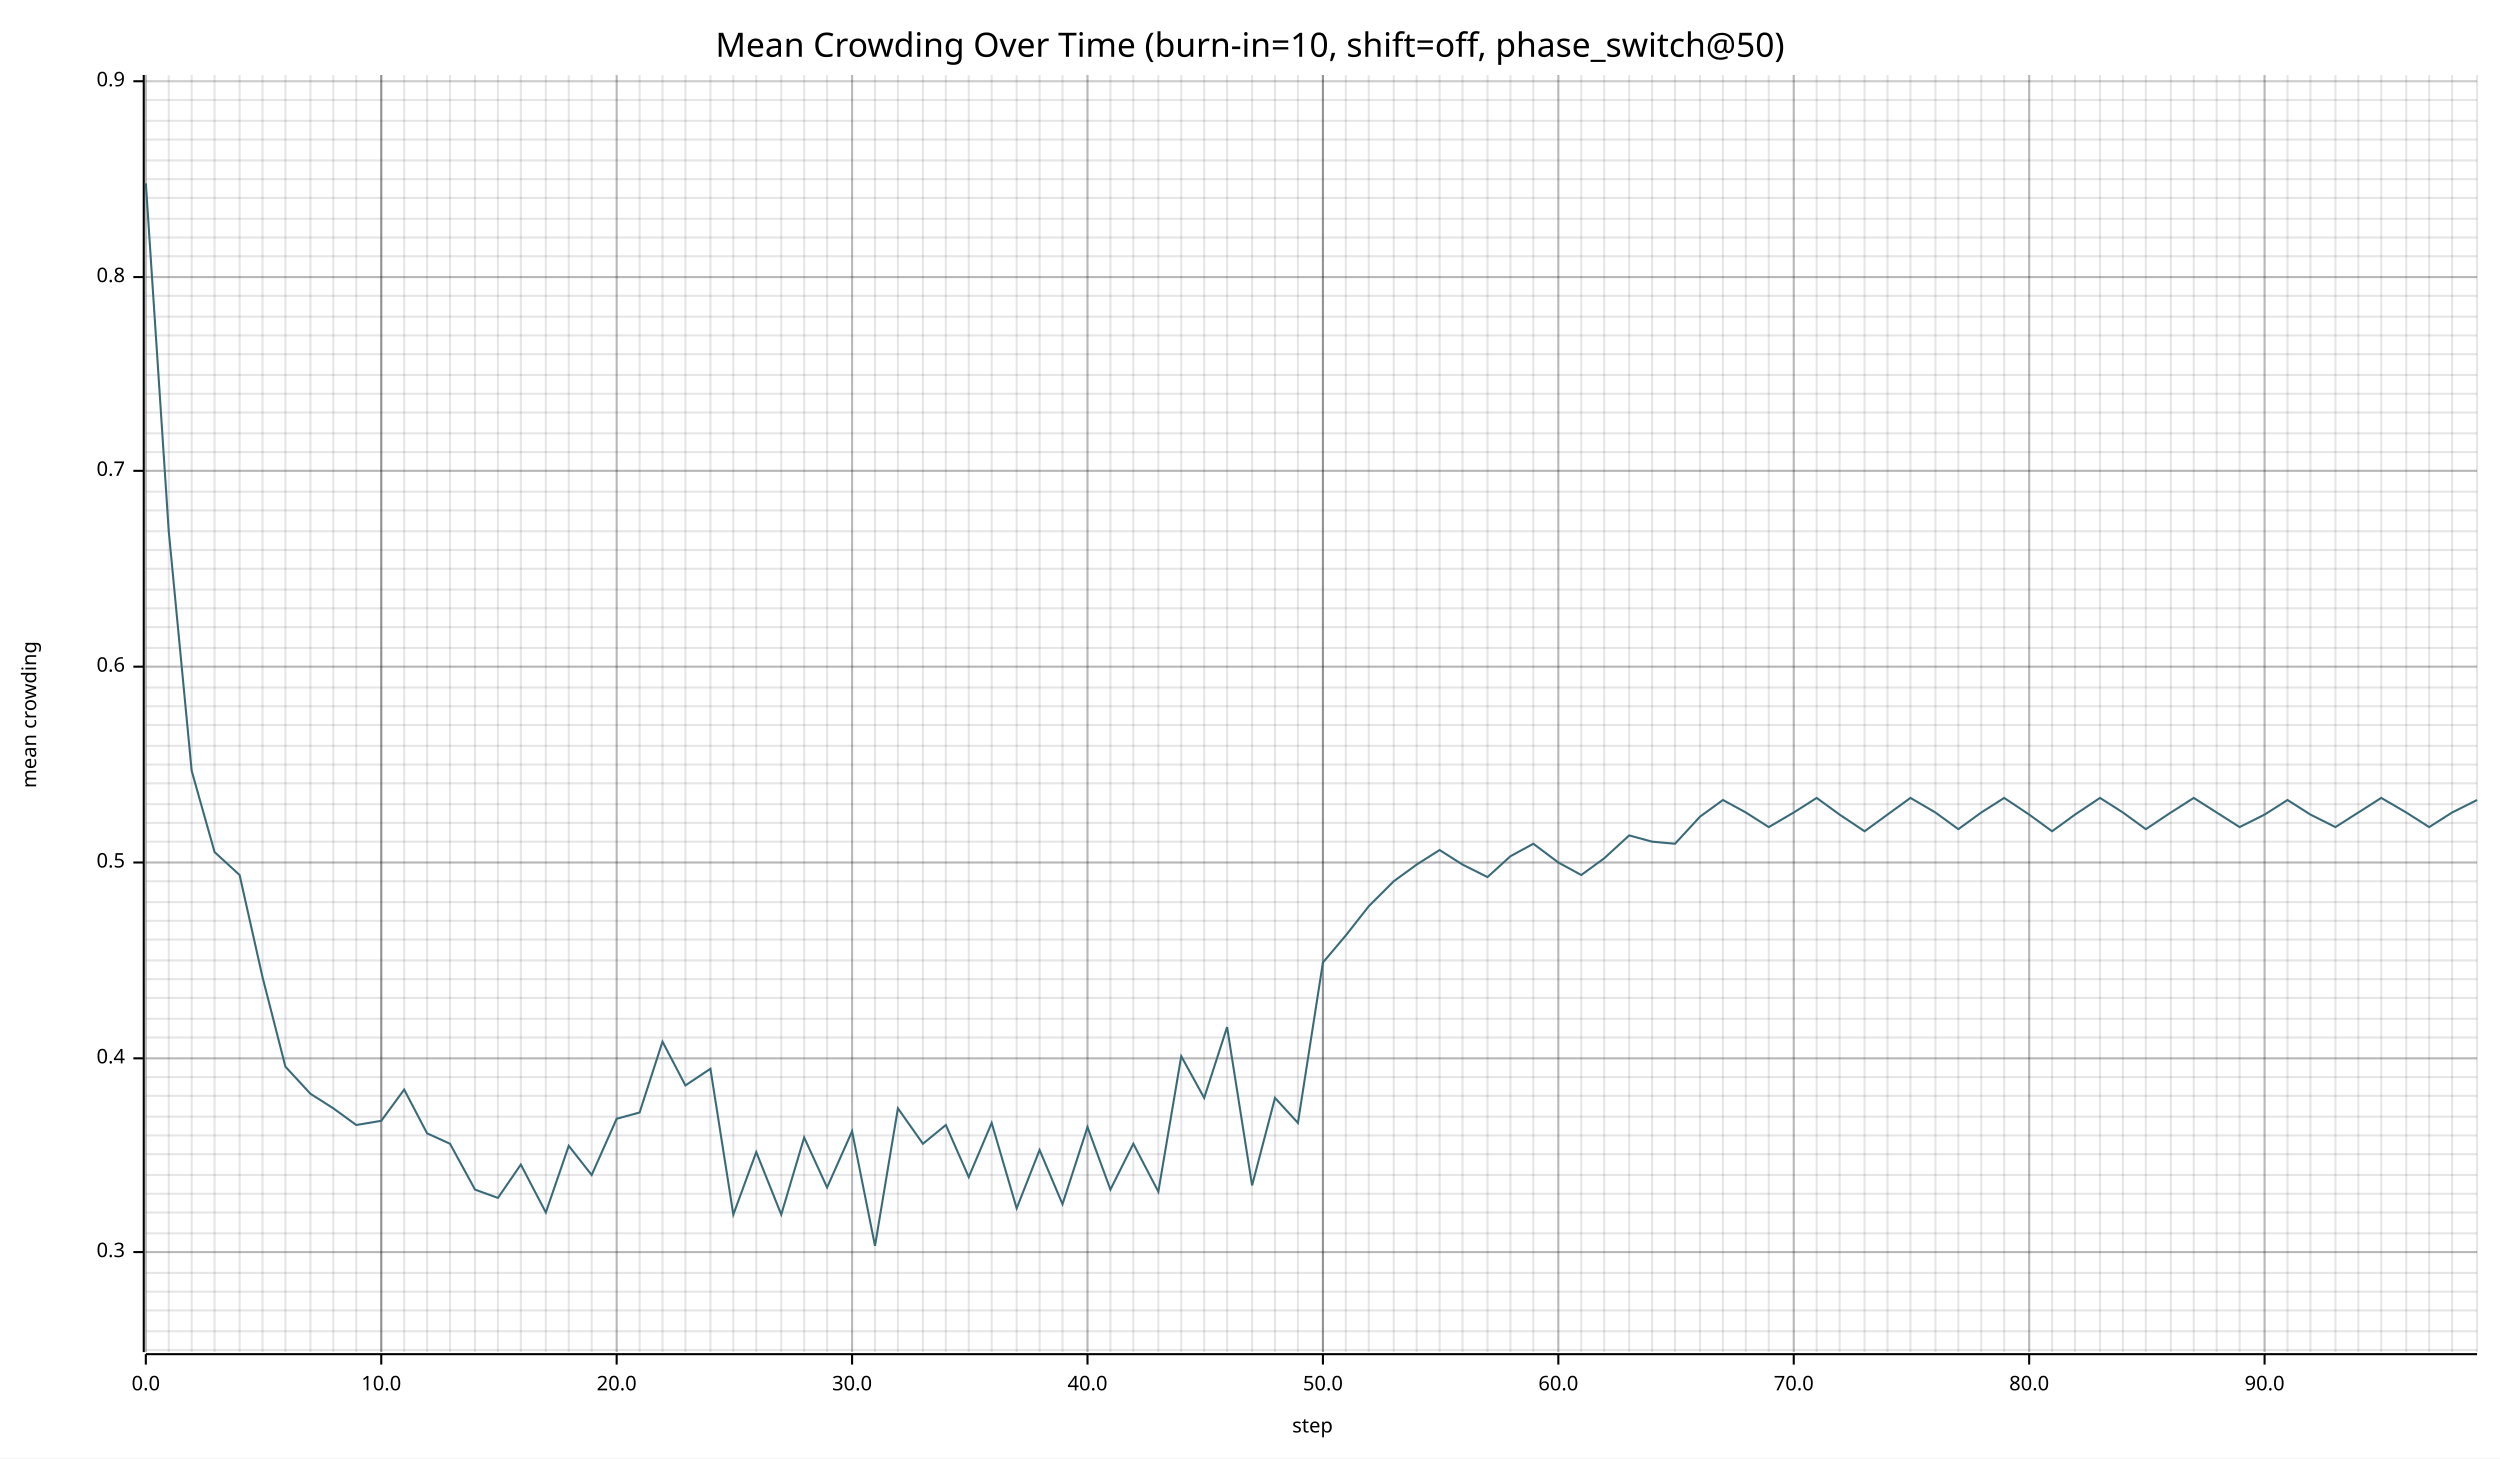
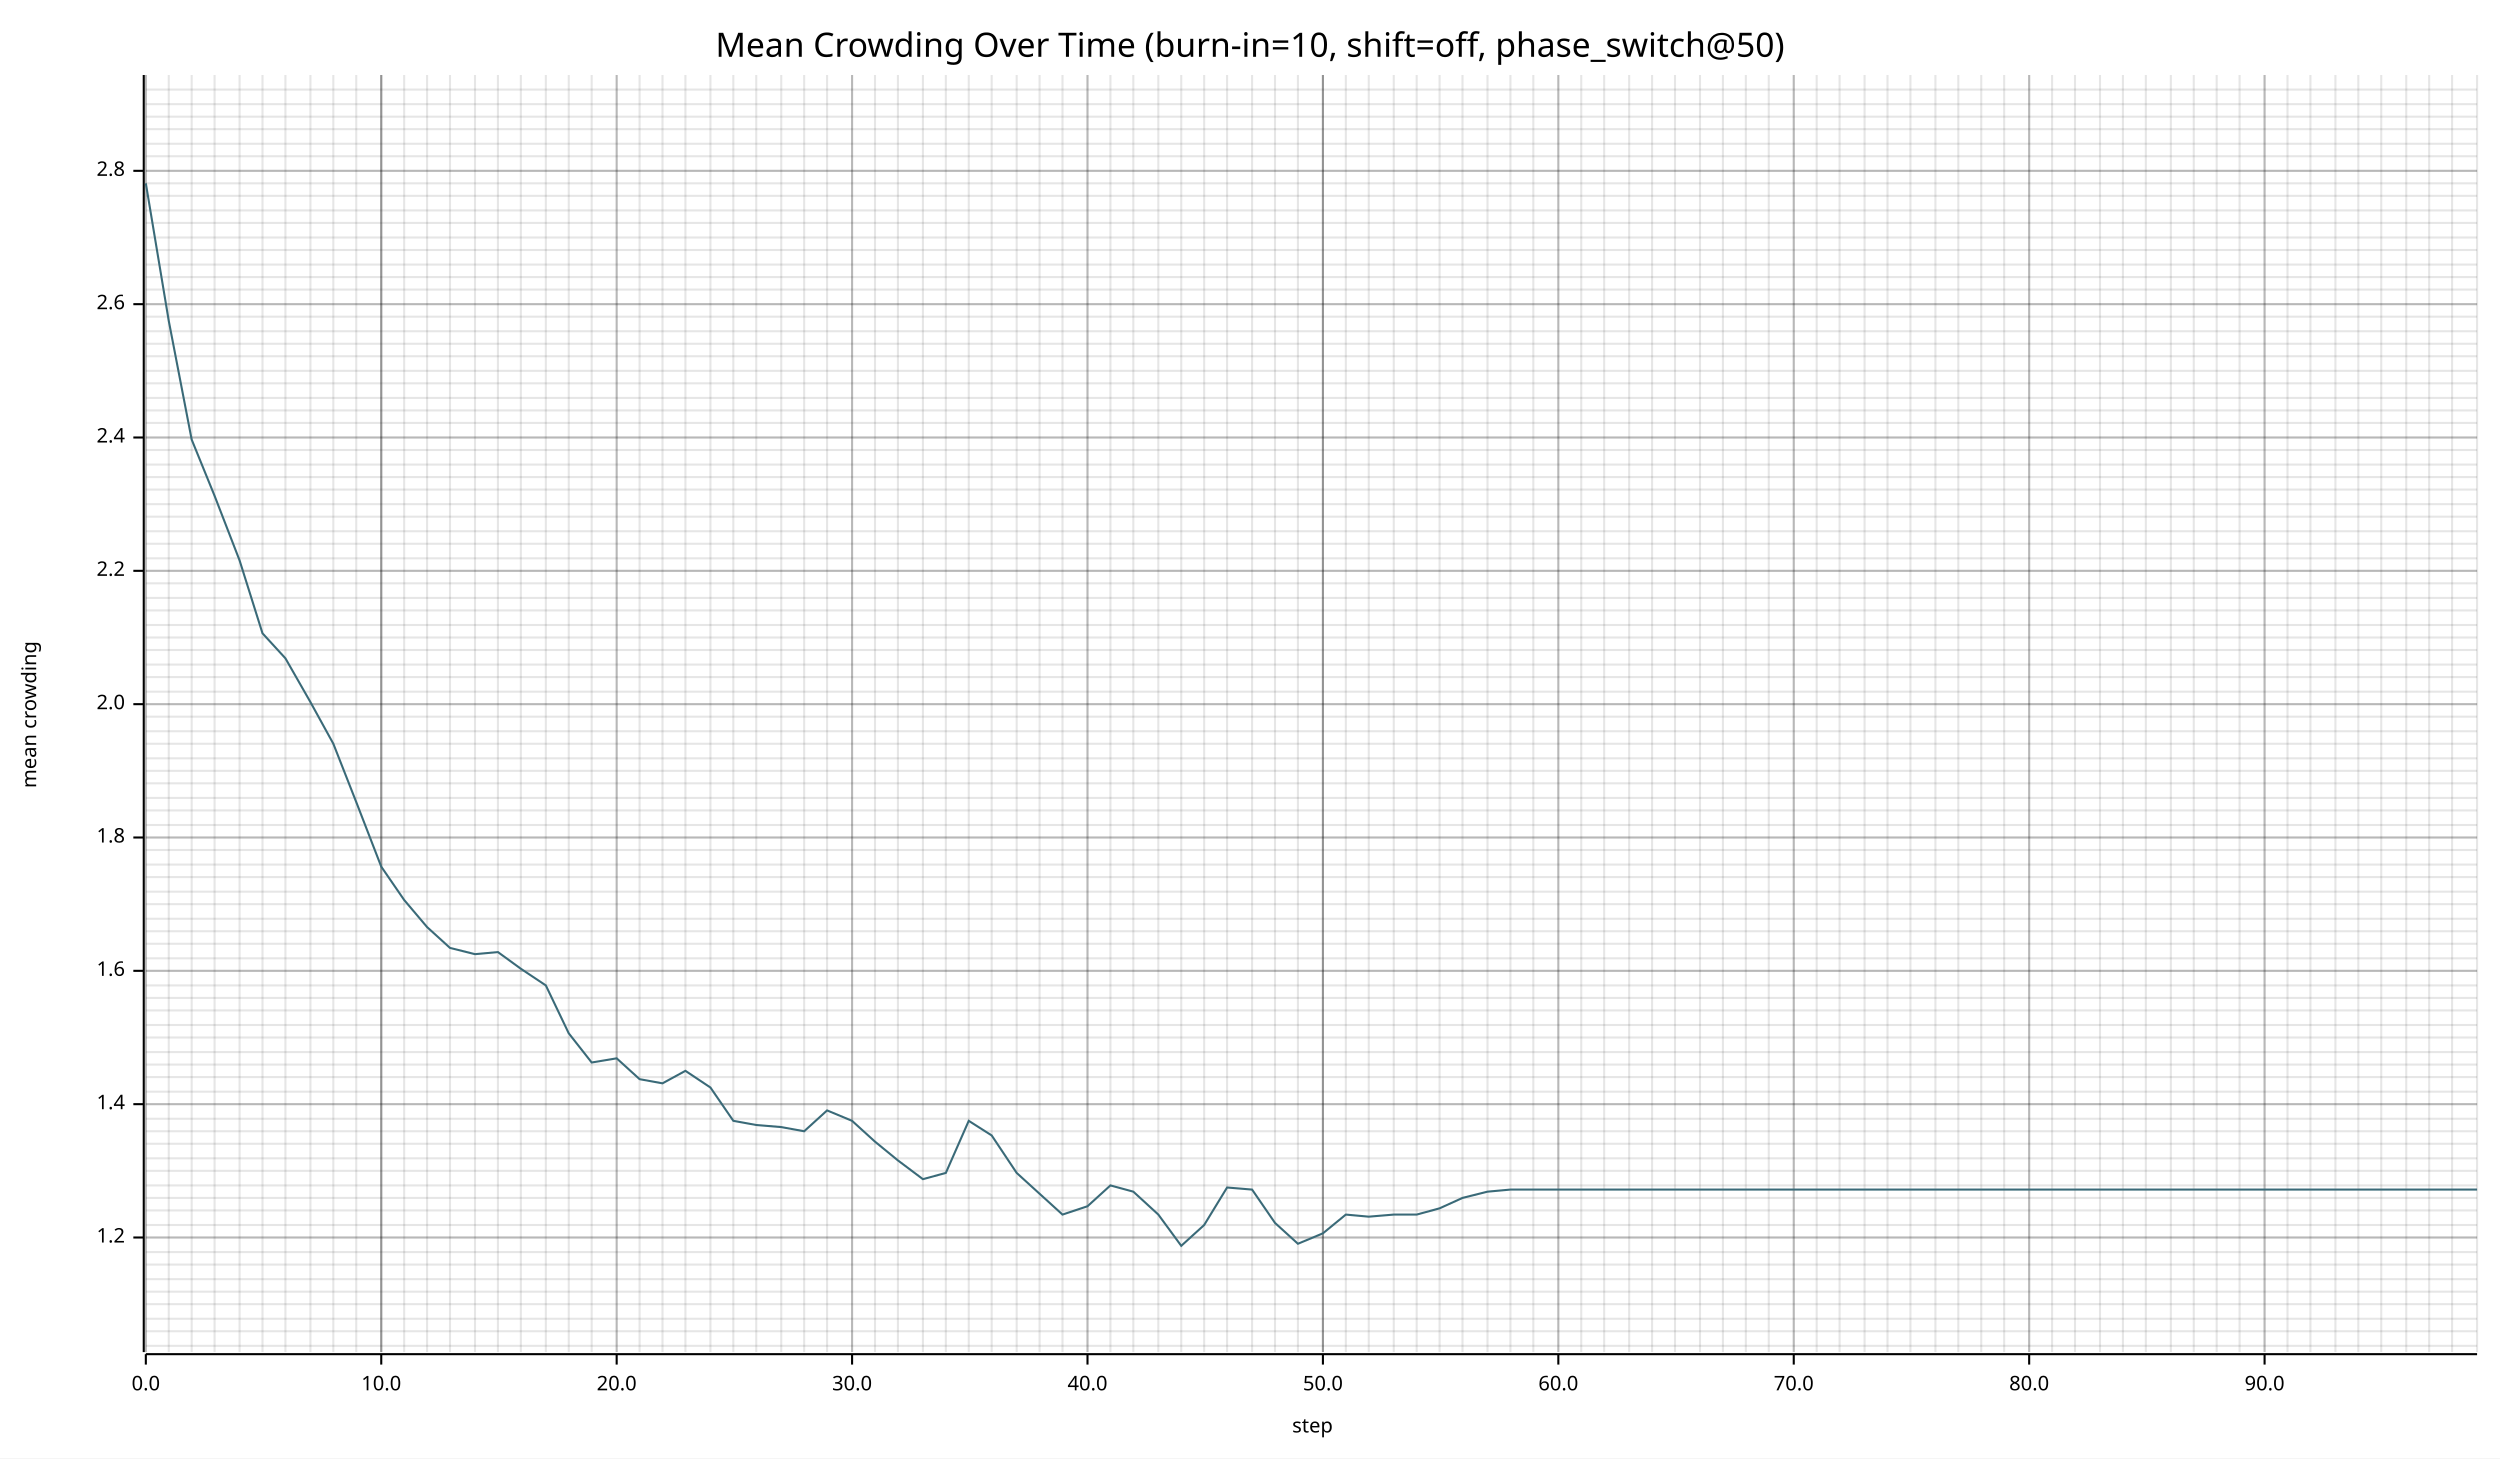
<svg xmlns="http://www.w3.org/2000/svg" width="1200" height="700" viewBox="0 0 1200 700">
  <rect x="0" y="0" width="1200" height="700" opacity="1" fill="#FFFFFF" stroke="none" />
  <text x="600" y="15" dy="0.76em" text-anchor="middle" font-family="sans-serif" font-size="16.129" opacity="1" fill="#000000">
Mean Crowding Over Time (burn-in=10, shift=off, phase_switch@50)
</text>
  <line opacity="0.1" stroke="#000000" stroke-width="1" x1="70" y1="649" x2="70" y2="36" />
  <line opacity="0.1" stroke="#000000" stroke-width="1" x1="81" y1="649" x2="81" y2="36" />
  <line opacity="0.1" stroke="#000000" stroke-width="1" x1="92" y1="649" x2="92" y2="36" />
  <line opacity="0.1" stroke="#000000" stroke-width="1" x1="103" y1="649" x2="103" y2="36" />
  <line opacity="0.1" stroke="#000000" stroke-width="1" x1="115" y1="649" x2="115" y2="36" />
  <line opacity="0.1" stroke="#000000" stroke-width="1" x1="126" y1="649" x2="126" y2="36" />
  <line opacity="0.1" stroke="#000000" stroke-width="1" x1="137" y1="649" x2="137" y2="36" />
  <line opacity="0.1" stroke="#000000" stroke-width="1" x1="149" y1="649" x2="149" y2="36" />
  <line opacity="0.1" stroke="#000000" stroke-width="1" x1="160" y1="649" x2="160" y2="36" />
  <line opacity="0.1" stroke="#000000" stroke-width="1" x1="171" y1="649" x2="171" y2="36" />
  <line opacity="0.1" stroke="#000000" stroke-width="1" x1="183" y1="649" x2="183" y2="36" />
  <line opacity="0.1" stroke="#000000" stroke-width="1" x1="194" y1="649" x2="194" y2="36" />
  <line opacity="0.1" stroke="#000000" stroke-width="1" x1="205" y1="649" x2="205" y2="36" />
  <line opacity="0.1" stroke="#000000" stroke-width="1" x1="216" y1="649" x2="216" y2="36" />
  <line opacity="0.1" stroke="#000000" stroke-width="1" x1="228" y1="649" x2="228" y2="36" />
  <line opacity="0.1" stroke="#000000" stroke-width="1" x1="239" y1="649" x2="239" y2="36" />
  <line opacity="0.1" stroke="#000000" stroke-width="1" x1="250" y1="649" x2="250" y2="36" />
  <line opacity="0.1" stroke="#000000" stroke-width="1" x1="262" y1="649" x2="262" y2="36" />
  <line opacity="0.1" stroke="#000000" stroke-width="1" x1="273" y1="649" x2="273" y2="36" />
  <line opacity="0.1" stroke="#000000" stroke-width="1" x1="284" y1="649" x2="284" y2="36" />
  <line opacity="0.1" stroke="#000000" stroke-width="1" x1="296" y1="649" x2="296" y2="36" />
  <line opacity="0.1" stroke="#000000" stroke-width="1" x1="307" y1="649" x2="307" y2="36" />
  <line opacity="0.1" stroke="#000000" stroke-width="1" x1="318" y1="649" x2="318" y2="36" />
  <line opacity="0.1" stroke="#000000" stroke-width="1" x1="329" y1="649" x2="329" y2="36" />
  <line opacity="0.1" stroke="#000000" stroke-width="1" x1="341" y1="649" x2="341" y2="36" />
  <line opacity="0.1" stroke="#000000" stroke-width="1" x1="352" y1="649" x2="352" y2="36" />
  <line opacity="0.1" stroke="#000000" stroke-width="1" x1="363" y1="649" x2="363" y2="36" />
  <line opacity="0.1" stroke="#000000" stroke-width="1" x1="375" y1="649" x2="375" y2="36" />
  <line opacity="0.1" stroke="#000000" stroke-width="1" x1="386" y1="649" x2="386" y2="36" />
  <line opacity="0.1" stroke="#000000" stroke-width="1" x1="397" y1="649" x2="397" y2="36" />
  <line opacity="0.1" stroke="#000000" stroke-width="1" x1="409" y1="649" x2="409" y2="36" />
  <line opacity="0.1" stroke="#000000" stroke-width="1" x1="420" y1="649" x2="420" y2="36" />
  <line opacity="0.1" stroke="#000000" stroke-width="1" x1="431" y1="649" x2="431" y2="36" />
  <line opacity="0.1" stroke="#000000" stroke-width="1" x1="443" y1="649" x2="443" y2="36" />
  <line opacity="0.1" stroke="#000000" stroke-width="1" x1="454" y1="649" x2="454" y2="36" />
  <line opacity="0.1" stroke="#000000" stroke-width="1" x1="465" y1="649" x2="465" y2="36" />
  <line opacity="0.1" stroke="#000000" stroke-width="1" x1="476" y1="649" x2="476" y2="36" />
  <line opacity="0.1" stroke="#000000" stroke-width="1" x1="488" y1="649" x2="488" y2="36" />
  <line opacity="0.1" stroke="#000000" stroke-width="1" x1="499" y1="649" x2="499" y2="36" />
  <line opacity="0.1" stroke="#000000" stroke-width="1" x1="510" y1="649" x2="510" y2="36" />
  <line opacity="0.1" stroke="#000000" stroke-width="1" x1="522" y1="649" x2="522" y2="36" />
  <line opacity="0.1" stroke="#000000" stroke-width="1" x1="533" y1="649" x2="533" y2="36" />
  <line opacity="0.1" stroke="#000000" stroke-width="1" x1="544" y1="649" x2="544" y2="36" />
  <line opacity="0.1" stroke="#000000" stroke-width="1" x1="556" y1="649" x2="556" y2="36" />
  <line opacity="0.1" stroke="#000000" stroke-width="1" x1="567" y1="649" x2="567" y2="36" />
  <line opacity="0.1" stroke="#000000" stroke-width="1" x1="578" y1="649" x2="578" y2="36" />
  <line opacity="0.1" stroke="#000000" stroke-width="1" x1="589" y1="649" x2="589" y2="36" />
  <line opacity="0.1" stroke="#000000" stroke-width="1" x1="601" y1="649" x2="601" y2="36" />
  <line opacity="0.1" stroke="#000000" stroke-width="1" x1="612" y1="649" x2="612" y2="36" />
  <line opacity="0.1" stroke="#000000" stroke-width="1" x1="623" y1="649" x2="623" y2="36" />
  <line opacity="0.1" stroke="#000000" stroke-width="1" x1="635" y1="649" x2="635" y2="36" />
  <line opacity="0.1" stroke="#000000" stroke-width="1" x1="646" y1="649" x2="646" y2="36" />
  <line opacity="0.1" stroke="#000000" stroke-width="1" x1="657" y1="649" x2="657" y2="36" />
  <line opacity="0.1" stroke="#000000" stroke-width="1" x1="669" y1="649" x2="669" y2="36" />
  <line opacity="0.1" stroke="#000000" stroke-width="1" x1="680" y1="649" x2="680" y2="36" />
  <line opacity="0.1" stroke="#000000" stroke-width="1" x1="691" y1="649" x2="691" y2="36" />
  <line opacity="0.1" stroke="#000000" stroke-width="1" x1="702" y1="649" x2="702" y2="36" />
  <line opacity="0.1" stroke="#000000" stroke-width="1" x1="714" y1="649" x2="714" y2="36" />
  <line opacity="0.1" stroke="#000000" stroke-width="1" x1="725" y1="649" x2="725" y2="36" />
  <line opacity="0.1" stroke="#000000" stroke-width="1" x1="736" y1="649" x2="736" y2="36" />
  <line opacity="0.1" stroke="#000000" stroke-width="1" x1="748" y1="649" x2="748" y2="36" />
  <line opacity="0.1" stroke="#000000" stroke-width="1" x1="759" y1="649" x2="759" y2="36" />
  <line opacity="0.1" stroke="#000000" stroke-width="1" x1="770" y1="649" x2="770" y2="36" />
  <line opacity="0.1" stroke="#000000" stroke-width="1" x1="782" y1="649" x2="782" y2="36" />
  <line opacity="0.1" stroke="#000000" stroke-width="1" x1="793" y1="649" x2="793" y2="36" />
  <line opacity="0.1" stroke="#000000" stroke-width="1" x1="804" y1="649" x2="804" y2="36" />
  <line opacity="0.1" stroke="#000000" stroke-width="1" x1="816" y1="649" x2="816" y2="36" />
  <line opacity="0.1" stroke="#000000" stroke-width="1" x1="827" y1="649" x2="827" y2="36" />
  <line opacity="0.1" stroke="#000000" stroke-width="1" x1="838" y1="649" x2="838" y2="36" />
  <line opacity="0.1" stroke="#000000" stroke-width="1" x1="849" y1="649" x2="849" y2="36" />
  <line opacity="0.1" stroke="#000000" stroke-width="1" x1="861" y1="649" x2="861" y2="36" />
  <line opacity="0.1" stroke="#000000" stroke-width="1" x1="872" y1="649" x2="872" y2="36" />
  <line opacity="0.1" stroke="#000000" stroke-width="1" x1="883" y1="649" x2="883" y2="36" />
  <line opacity="0.1" stroke="#000000" stroke-width="1" x1="895" y1="649" x2="895" y2="36" />
  <line opacity="0.1" stroke="#000000" stroke-width="1" x1="906" y1="649" x2="906" y2="36" />
  <line opacity="0.1" stroke="#000000" stroke-width="1" x1="917" y1="649" x2="917" y2="36" />
  <line opacity="0.1" stroke="#000000" stroke-width="1" x1="929" y1="649" x2="929" y2="36" />
  <line opacity="0.1" stroke="#000000" stroke-width="1" x1="940" y1="649" x2="940" y2="36" />
  <line opacity="0.1" stroke="#000000" stroke-width="1" x1="951" y1="649" x2="951" y2="36" />
  <line opacity="0.1" stroke="#000000" stroke-width="1" x1="962" y1="649" x2="962" y2="36" />
  <line opacity="0.1" stroke="#000000" stroke-width="1" x1="974" y1="649" x2="974" y2="36" />
  <line opacity="0.1" stroke="#000000" stroke-width="1" x1="985" y1="649" x2="985" y2="36" />
  <line opacity="0.1" stroke="#000000" stroke-width="1" x1="996" y1="649" x2="996" y2="36" />
  <line opacity="0.1" stroke="#000000" stroke-width="1" x1="1008" y1="649" x2="1008" y2="36" />
  <line opacity="0.1" stroke="#000000" stroke-width="1" x1="1019" y1="649" x2="1019" y2="36" />
  <line opacity="0.1" stroke="#000000" stroke-width="1" x1="1030" y1="649" x2="1030" y2="36" />
  <line opacity="0.1" stroke="#000000" stroke-width="1" x1="1042" y1="649" x2="1042" y2="36" />
  <line opacity="0.1" stroke="#000000" stroke-width="1" x1="1053" y1="649" x2="1053" y2="36" />
  <line opacity="0.1" stroke="#000000" stroke-width="1" x1="1064" y1="649" x2="1064" y2="36" />
  <line opacity="0.1" stroke="#000000" stroke-width="1" x1="1075" y1="649" x2="1075" y2="36" />
  <line opacity="0.1" stroke="#000000" stroke-width="1" x1="1087" y1="649" x2="1087" y2="36" />
  <line opacity="0.1" stroke="#000000" stroke-width="1" x1="1098" y1="649" x2="1098" y2="36" />
  <line opacity="0.1" stroke="#000000" stroke-width="1" x1="1109" y1="649" x2="1109" y2="36" />
  <line opacity="0.1" stroke="#000000" stroke-width="1" x1="1121" y1="649" x2="1121" y2="36" />
  <line opacity="0.1" stroke="#000000" stroke-width="1" x1="1132" y1="649" x2="1132" y2="36" />
  <line opacity="0.1" stroke="#000000" stroke-width="1" x1="1143" y1="649" x2="1143" y2="36" />
  <line opacity="0.1" stroke="#000000" stroke-width="1" x1="1155" y1="649" x2="1155" y2="36" />
  <line opacity="0.1" stroke="#000000" stroke-width="1" x1="1166" y1="649" x2="1166" y2="36" />
  <line opacity="0.1" stroke="#000000" stroke-width="1" x1="1177" y1="649" x2="1177" y2="36" />
  <line opacity="0.1" stroke="#000000" stroke-width="1" x1="1189" y1="649" x2="1189" y2="36" />
-   <line opacity="0.1" stroke="#000000" stroke-width="1" x1="70" y1="648" x2="1189" y2="648" />
+   <line opacity="0.1" stroke="#000000" stroke-width="1" x1="70" y1="646" x2="1189" y2="646" />
  <line opacity="0.1" stroke="#000000" stroke-width="1" x1="70" y1="639" x2="1189" y2="639" />
-   <line opacity="0.1" stroke="#000000" stroke-width="1" x1="70" y1="629" x2="1189" y2="629" />
+   <line opacity="0.1" stroke="#000000" stroke-width="1" x1="70" y1="633" x2="1189" y2="633" />
+   <line opacity="0.1" stroke="#000000" stroke-width="1" x1="70" y1="626" x2="1189" y2="626" />
  <line opacity="0.1" stroke="#000000" stroke-width="1" x1="70" y1="620" x2="1189" y2="620" />
-   <line opacity="0.1" stroke="#000000" stroke-width="1" x1="70" y1="611" x2="1189" y2="611" />
+   <line opacity="0.1" stroke="#000000" stroke-width="1" x1="70" y1="614" x2="1189" y2="614" />
+   <line opacity="0.1" stroke="#000000" stroke-width="1" x1="70" y1="607" x2="1189" y2="607" />
  <line opacity="0.1" stroke="#000000" stroke-width="1" x1="70" y1="601" x2="1189" y2="601" />
-   <line opacity="0.1" stroke="#000000" stroke-width="1" x1="70" y1="592" x2="1189" y2="592" />
-   <line opacity="0.1" stroke="#000000" stroke-width="1" x1="70" y1="582" x2="1189" y2="582" />
-   <line opacity="0.1" stroke="#000000" stroke-width="1" x1="70" y1="573" x2="1189" y2="573" />
-   <line opacity="0.1" stroke="#000000" stroke-width="1" x1="70" y1="564" x2="1189" y2="564" />
-   <line opacity="0.1" stroke="#000000" stroke-width="1" x1="70" y1="554" x2="1189" y2="554" />
-   <line opacity="0.1" stroke="#000000" stroke-width="1" x1="70" y1="545" x2="1189" y2="545" />
-   <line opacity="0.1" stroke="#000000" stroke-width="1" x1="70" y1="536" x2="1189" y2="536" />
-   <line opacity="0.1" stroke="#000000" stroke-width="1" x1="70" y1="526" x2="1189" y2="526" />
+   <line opacity="0.1" stroke="#000000" stroke-width="1" x1="70" y1="594" x2="1189" y2="594" />
+   <line opacity="0.1" stroke="#000000" stroke-width="1" x1="70" y1="588" x2="1189" y2="588" />
+   <line opacity="0.1" stroke="#000000" stroke-width="1" x1="70" y1="581" x2="1189" y2="581" />
+   <line opacity="0.1" stroke="#000000" stroke-width="1" x1="70" y1="575" x2="1189" y2="575" />
+   <line opacity="0.1" stroke="#000000" stroke-width="1" x1="70" y1="569" x2="1189" y2="569" />
+   <line opacity="0.1" stroke="#000000" stroke-width="1" x1="70" y1="562" x2="1189" y2="562" />
+   <line opacity="0.1" stroke="#000000" stroke-width="1" x1="70" y1="556" x2="1189" y2="556" />
+   <line opacity="0.1" stroke="#000000" stroke-width="1" x1="70" y1="549" x2="1189" y2="549" />
+   <line opacity="0.1" stroke="#000000" stroke-width="1" x1="70" y1="543" x2="1189" y2="543" />
+   <line opacity="0.1" stroke="#000000" stroke-width="1" x1="70" y1="537" x2="1189" y2="537" />
+   <line opacity="0.1" stroke="#000000" stroke-width="1" x1="70" y1="530" x2="1189" y2="530" />
+   <line opacity="0.1" stroke="#000000" stroke-width="1" x1="70" y1="524" x2="1189" y2="524" />
  <line opacity="0.1" stroke="#000000" stroke-width="1" x1="70" y1="517" x2="1189" y2="517" />
-   <line opacity="0.1" stroke="#000000" stroke-width="1" x1="70" y1="508" x2="1189" y2="508" />
+   <line opacity="0.1" stroke="#000000" stroke-width="1" x1="70" y1="511" x2="1189" y2="511" />
+   <line opacity="0.1" stroke="#000000" stroke-width="1" x1="70" y1="505" x2="1189" y2="505" />
  <line opacity="0.1" stroke="#000000" stroke-width="1" x1="70" y1="498" x2="1189" y2="498" />
-   <line opacity="0.1" stroke="#000000" stroke-width="1" x1="70" y1="489" x2="1189" y2="489" />
+   <line opacity="0.1" stroke="#000000" stroke-width="1" x1="70" y1="492" x2="1189" y2="492" />
+   <line opacity="0.1" stroke="#000000" stroke-width="1" x1="70" y1="485" x2="1189" y2="485" />
  <line opacity="0.1" stroke="#000000" stroke-width="1" x1="70" y1="479" x2="1189" y2="479" />
-   <line opacity="0.1" stroke="#000000" stroke-width="1" x1="70" y1="470" x2="1189" y2="470" />
-   <line opacity="0.1" stroke="#000000" stroke-width="1" x1="70" y1="461" x2="1189" y2="461" />
-   <line opacity="0.1" stroke="#000000" stroke-width="1" x1="70" y1="451" x2="1189" y2="451" />
-   <line opacity="0.1" stroke="#000000" stroke-width="1" x1="70" y1="442" x2="1189" y2="442" />
-   <line opacity="0.1" stroke="#000000" stroke-width="1" x1="70" y1="433" x2="1189" y2="433" />
-   <line opacity="0.1" stroke="#000000" stroke-width="1" x1="70" y1="423" x2="1189" y2="423" />
-   <line opacity="0.1" stroke="#000000" stroke-width="1" x1="70" y1="414" x2="1189" y2="414" />
-   <line opacity="0.1" stroke="#000000" stroke-width="1" x1="70" y1="404" x2="1189" y2="404" />
-   <line opacity="0.1" stroke="#000000" stroke-width="1" x1="70" y1="395" x2="1189" y2="395" />
-   <line opacity="0.1" stroke="#000000" stroke-width="1" x1="70" y1="386" x2="1189" y2="386" />
+   <line opacity="0.1" stroke="#000000" stroke-width="1" x1="70" y1="473" x2="1189" y2="473" />
+   <line opacity="0.1" stroke="#000000" stroke-width="1" x1="70" y1="466" x2="1189" y2="466" />
+   <line opacity="0.1" stroke="#000000" stroke-width="1" x1="70" y1="460" x2="1189" y2="460" />
+   <line opacity="0.1" stroke="#000000" stroke-width="1" x1="70" y1="453" x2="1189" y2="453" />
+   <line opacity="0.1" stroke="#000000" stroke-width="1" x1="70" y1="447" x2="1189" y2="447" />
+   <line opacity="0.1" stroke="#000000" stroke-width="1" x1="70" y1="441" x2="1189" y2="441" />
+   <line opacity="0.1" stroke="#000000" stroke-width="1" x1="70" y1="434" x2="1189" y2="434" />
+   <line opacity="0.1" stroke="#000000" stroke-width="1" x1="70" y1="428" x2="1189" y2="428" />
+   <line opacity="0.1" stroke="#000000" stroke-width="1" x1="70" y1="421" x2="1189" y2="421" />
+   <line opacity="0.1" stroke="#000000" stroke-width="1" x1="70" y1="415" x2="1189" y2="415" />
+   <line opacity="0.1" stroke="#000000" stroke-width="1" x1="70" y1="408" x2="1189" y2="408" />
+   <line opacity="0.1" stroke="#000000" stroke-width="1" x1="70" y1="402" x2="1189" y2="402" />
+   <line opacity="0.1" stroke="#000000" stroke-width="1" x1="70" y1="396" x2="1189" y2="396" />
+   <line opacity="0.1" stroke="#000000" stroke-width="1" x1="70" y1="389" x2="1189" y2="389" />
+   <line opacity="0.1" stroke="#000000" stroke-width="1" x1="70" y1="383" x2="1189" y2="383" />
  <line opacity="0.1" stroke="#000000" stroke-width="1" x1="70" y1="376" x2="1189" y2="376" />
-   <line opacity="0.1" stroke="#000000" stroke-width="1" x1="70" y1="367" x2="1189" y2="367" />
-   <line opacity="0.1" stroke="#000000" stroke-width="1" x1="70" y1="358" x2="1189" y2="358" />
-   <line opacity="0.1" stroke="#000000" stroke-width="1" x1="70" y1="348" x2="1189" y2="348" />
-   <line opacity="0.1" stroke="#000000" stroke-width="1" x1="70" y1="339" x2="1189" y2="339" />
-   <line opacity="0.1" stroke="#000000" stroke-width="1" x1="70" y1="330" x2="1189" y2="330" />
-   <line opacity="0.1" stroke="#000000" stroke-width="1" x1="70" y1="320" x2="1189" y2="320" />
-   <line opacity="0.1" stroke="#000000" stroke-width="1" x1="70" y1="311" x2="1189" y2="311" />
-   <line opacity="0.1" stroke="#000000" stroke-width="1" x1="70" y1="301" x2="1189" y2="301" />
-   <line opacity="0.1" stroke="#000000" stroke-width="1" x1="70" y1="292" x2="1189" y2="292" />
-   <line opacity="0.1" stroke="#000000" stroke-width="1" x1="70" y1="283" x2="1189" y2="283" />
-   <line opacity="0.1" stroke="#000000" stroke-width="1" x1="70" y1="273" x2="1189" y2="273" />
-   <line opacity="0.1" stroke="#000000" stroke-width="1" x1="70" y1="264" x2="1189" y2="264" />
+   <line opacity="0.1" stroke="#000000" stroke-width="1" x1="70" y1="370" x2="1189" y2="370" />
+   <line opacity="0.1" stroke="#000000" stroke-width="1" x1="70" y1="364" x2="1189" y2="364" />
+   <line opacity="0.1" stroke="#000000" stroke-width="1" x1="70" y1="357" x2="1189" y2="357" />
+   <line opacity="0.1" stroke="#000000" stroke-width="1" x1="70" y1="351" x2="1189" y2="351" />
+   <line opacity="0.1" stroke="#000000" stroke-width="1" x1="70" y1="344" x2="1189" y2="344" />
+   <line opacity="0.1" stroke="#000000" stroke-width="1" x1="70" y1="338" x2="1189" y2="338" />
+   <line opacity="0.1" stroke="#000000" stroke-width="1" x1="70" y1="332" x2="1189" y2="332" />
+   <line opacity="0.1" stroke="#000000" stroke-width="1" x1="70" y1="325" x2="1189" y2="325" />
+   <line opacity="0.1" stroke="#000000" stroke-width="1" x1="70" y1="319" x2="1189" y2="319" />
+   <line opacity="0.1" stroke="#000000" stroke-width="1" x1="70" y1="312" x2="1189" y2="312" />
+   <line opacity="0.1" stroke="#000000" stroke-width="1" x1="70" y1="306" x2="1189" y2="306" />
+   <line opacity="0.1" stroke="#000000" stroke-width="1" x1="70" y1="300" x2="1189" y2="300" />
+   <line opacity="0.1" stroke="#000000" stroke-width="1" x1="70" y1="293" x2="1189" y2="293" />
+   <line opacity="0.1" stroke="#000000" stroke-width="1" x1="70" y1="287" x2="1189" y2="287" />
+   <line opacity="0.1" stroke="#000000" stroke-width="1" x1="70" y1="280" x2="1189" y2="280" />
+   <line opacity="0.1" stroke="#000000" stroke-width="1" x1="70" y1="274" x2="1189" y2="274" />
+   <line opacity="0.1" stroke="#000000" stroke-width="1" x1="70" y1="268" x2="1189" y2="268" />
+   <line opacity="0.1" stroke="#000000" stroke-width="1" x1="70" y1="261" x2="1189" y2="261" />
  <line opacity="0.1" stroke="#000000" stroke-width="1" x1="70" y1="255" x2="1189" y2="255" />
-   <line opacity="0.1" stroke="#000000" stroke-width="1" x1="70" y1="245" x2="1189" y2="245" />
-   <line opacity="0.1" stroke="#000000" stroke-width="1" x1="70" y1="236" x2="1189" y2="236" />
-   <line opacity="0.1" stroke="#000000" stroke-width="1" x1="70" y1="226" x2="1189" y2="226" />
-   <line opacity="0.1" stroke="#000000" stroke-width="1" x1="70" y1="217" x2="1189" y2="217" />
-   <line opacity="0.1" stroke="#000000" stroke-width="1" x1="70" y1="208" x2="1189" y2="208" />
-   <line opacity="0.1" stroke="#000000" stroke-width="1" x1="70" y1="198" x2="1189" y2="198" />
-   <line opacity="0.1" stroke="#000000" stroke-width="1" x1="70" y1="189" x2="1189" y2="189" />
-   <line opacity="0.1" stroke="#000000" stroke-width="1" x1="70" y1="180" x2="1189" y2="180" />
-   <line opacity="0.1" stroke="#000000" stroke-width="1" x1="70" y1="170" x2="1189" y2="170" />
-   <line opacity="0.1" stroke="#000000" stroke-width="1" x1="70" y1="161" x2="1189" y2="161" />
+   <line opacity="0.1" stroke="#000000" stroke-width="1" x1="70" y1="248" x2="1189" y2="248" />
+   <line opacity="0.1" stroke="#000000" stroke-width="1" x1="70" y1="242" x2="1189" y2="242" />
+   <line opacity="0.1" stroke="#000000" stroke-width="1" x1="70" y1="235" x2="1189" y2="235" />
+   <line opacity="0.1" stroke="#000000" stroke-width="1" x1="70" y1="229" x2="1189" y2="229" />
+   <line opacity="0.1" stroke="#000000" stroke-width="1" x1="70" y1="223" x2="1189" y2="223" />
+   <line opacity="0.1" stroke="#000000" stroke-width="1" x1="70" y1="216" x2="1189" y2="216" />
+   <line opacity="0.1" stroke="#000000" stroke-width="1" x1="70" y1="210" x2="1189" y2="210" />
+   <line opacity="0.1" stroke="#000000" stroke-width="1" x1="70" y1="203" x2="1189" y2="203" />
+   <line opacity="0.1" stroke="#000000" stroke-width="1" x1="70" y1="197" x2="1189" y2="197" />
+   <line opacity="0.1" stroke="#000000" stroke-width="1" x1="70" y1="191" x2="1189" y2="191" />
+   <line opacity="0.1" stroke="#000000" stroke-width="1" x1="70" y1="184" x2="1189" y2="184" />
+   <line opacity="0.1" stroke="#000000" stroke-width="1" x1="70" y1="178" x2="1189" y2="178" />
+   <line opacity="0.1" stroke="#000000" stroke-width="1" x1="70" y1="171" x2="1189" y2="171" />
+   <line opacity="0.1" stroke="#000000" stroke-width="1" x1="70" y1="165" x2="1189" y2="165" />
+   <line opacity="0.1" stroke="#000000" stroke-width="1" x1="70" y1="159" x2="1189" y2="159" />
  <line opacity="0.1" stroke="#000000" stroke-width="1" x1="70" y1="152" x2="1189" y2="152" />
-   <line opacity="0.1" stroke="#000000" stroke-width="1" x1="70" y1="142" x2="1189" y2="142" />
+   <line opacity="0.1" stroke="#000000" stroke-width="1" x1="70" y1="146" x2="1189" y2="146" />
+   <line opacity="0.1" stroke="#000000" stroke-width="1" x1="70" y1="139" x2="1189" y2="139" />
  <line opacity="0.1" stroke="#000000" stroke-width="1" x1="70" y1="133" x2="1189" y2="133" />
-   <line opacity="0.1" stroke="#000000" stroke-width="1" x1="70" y1="123" x2="1189" y2="123" />
+   <line opacity="0.1" stroke="#000000" stroke-width="1" x1="70" y1="127" x2="1189" y2="127" />
+   <line opacity="0.1" stroke="#000000" stroke-width="1" x1="70" y1="120" x2="1189" y2="120" />
  <line opacity="0.1" stroke="#000000" stroke-width="1" x1="70" y1="114" x2="1189" y2="114" />
-   <line opacity="0.1" stroke="#000000" stroke-width="1" x1="70" y1="105" x2="1189" y2="105" />
-   <line opacity="0.1" stroke="#000000" stroke-width="1" x1="70" y1="95" x2="1189" y2="95" />
-   <line opacity="0.1" stroke="#000000" stroke-width="1" x1="70" y1="86" x2="1189" y2="86" />
-   <line opacity="0.1" stroke="#000000" stroke-width="1" x1="70" y1="77" x2="1189" y2="77" />
-   <line opacity="0.1" stroke="#000000" stroke-width="1" x1="70" y1="67" x2="1189" y2="67" />
-   <line opacity="0.1" stroke="#000000" stroke-width="1" x1="70" y1="58" x2="1189" y2="58" />
-   <line opacity="0.1" stroke="#000000" stroke-width="1" x1="70" y1="48" x2="1189" y2="48" />
+   <line opacity="0.1" stroke="#000000" stroke-width="1" x1="70" y1="107" x2="1189" y2="107" />
+   <line opacity="0.1" stroke="#000000" stroke-width="1" x1="70" y1="101" x2="1189" y2="101" />
+   <line opacity="0.1" stroke="#000000" stroke-width="1" x1="70" y1="94" x2="1189" y2="94" />
+   <line opacity="0.1" stroke="#000000" stroke-width="1" x1="70" y1="88" x2="1189" y2="88" />
+   <line opacity="0.1" stroke="#000000" stroke-width="1" x1="70" y1="82" x2="1189" y2="82" />
+   <line opacity="0.1" stroke="#000000" stroke-width="1" x1="70" y1="75" x2="1189" y2="75" />
+   <line opacity="0.1" stroke="#000000" stroke-width="1" x1="70" y1="69" x2="1189" y2="69" />
+   <line opacity="0.1" stroke="#000000" stroke-width="1" x1="70" y1="62" x2="1189" y2="62" />
+   <line opacity="0.1" stroke="#000000" stroke-width="1" x1="70" y1="56" x2="1189" y2="56" />
+   <line opacity="0.1" stroke="#000000" stroke-width="1" x1="70" y1="50" x2="1189" y2="50" />
+   <line opacity="0.1" stroke="#000000" stroke-width="1" x1="70" y1="43" x2="1189" y2="43" />
  <text x="10" y="343" dy="0.76em" text-anchor="middle" font-family="sans-serif" font-size="9.677" opacity="1" fill="#000000" transform="rotate(270, 10, 343)">
mean crowding
</text>
  <text x="630" y="690" dy="-0.5ex" text-anchor="middle" font-family="sans-serif" font-size="9.677" opacity="1" fill="#000000">
step
</text>
  <line opacity="0.2" stroke="#000000" stroke-width="1" x1="70" y1="649" x2="70" y2="36" />
  <line opacity="0.2" stroke="#000000" stroke-width="1" x1="183" y1="649" x2="183" y2="36" />
  <line opacity="0.2" stroke="#000000" stroke-width="1" x1="296" y1="649" x2="296" y2="36" />
  <line opacity="0.2" stroke="#000000" stroke-width="1" x1="409" y1="649" x2="409" y2="36" />
  <line opacity="0.2" stroke="#000000" stroke-width="1" x1="522" y1="649" x2="522" y2="36" />
  <line opacity="0.2" stroke="#000000" stroke-width="1" x1="635" y1="649" x2="635" y2="36" />
  <line opacity="0.2" stroke="#000000" stroke-width="1" x1="748" y1="649" x2="748" y2="36" />
  <line opacity="0.2" stroke="#000000" stroke-width="1" x1="861" y1="649" x2="861" y2="36" />
  <line opacity="0.2" stroke="#000000" stroke-width="1" x1="974" y1="649" x2="974" y2="36" />
  <line opacity="0.2" stroke="#000000" stroke-width="1" x1="1087" y1="649" x2="1087" y2="36" />
-   <line opacity="0.2" stroke="#000000" stroke-width="1" x1="70" y1="601" x2="1189" y2="601" />
-   <line opacity="0.2" stroke="#000000" stroke-width="1" x1="70" y1="508" x2="1189" y2="508" />
-   <line opacity="0.2" stroke="#000000" stroke-width="1" x1="70" y1="414" x2="1189" y2="414" />
-   <line opacity="0.2" stroke="#000000" stroke-width="1" x1="70" y1="320" x2="1189" y2="320" />
-   <line opacity="0.2" stroke="#000000" stroke-width="1" x1="70" y1="226" x2="1189" y2="226" />
-   <line opacity="0.2" stroke="#000000" stroke-width="1" x1="70" y1="133" x2="1189" y2="133" />
-   <line opacity="0.2" stroke="#000000" stroke-width="1" x1="70" y1="39" x2="1189" y2="39" />
+   <line opacity="0.2" stroke="#000000" stroke-width="1" x1="70" y1="594" x2="1189" y2="594" />
+   <line opacity="0.2" stroke="#000000" stroke-width="1" x1="70" y1="530" x2="1189" y2="530" />
+   <line opacity="0.2" stroke="#000000" stroke-width="1" x1="70" y1="466" x2="1189" y2="466" />
+   <line opacity="0.2" stroke="#000000" stroke-width="1" x1="70" y1="402" x2="1189" y2="402" />
+   <line opacity="0.2" stroke="#000000" stroke-width="1" x1="70" y1="338" x2="1189" y2="338" />
+   <line opacity="0.2" stroke="#000000" stroke-width="1" x1="70" y1="274" x2="1189" y2="274" />
+   <line opacity="0.2" stroke="#000000" stroke-width="1" x1="70" y1="210" x2="1189" y2="210" />
+   <line opacity="0.2" stroke="#000000" stroke-width="1" x1="70" y1="146" x2="1189" y2="146" />
+   <line opacity="0.2" stroke="#000000" stroke-width="1" x1="70" y1="82" x2="1189" y2="82" />
  <polyline fill="none" opacity="1" stroke="#000000" stroke-width="1" points="69,36 69,649 " />
-   <text x="60" y="601" dy="0.5ex" text-anchor="end" font-family="sans-serif" font-size="9.677" opacity="1" fill="#000000">
- 0.3
- </text>
-   <polyline fill="none" opacity="1" stroke="#000000" stroke-width="1" points="64,601 69,601 " />
-   <text x="60" y="508" dy="0.5ex" text-anchor="end" font-family="sans-serif" font-size="9.677" opacity="1" fill="#000000">
- 0.4
- </text>
-   <polyline fill="none" opacity="1" stroke="#000000" stroke-width="1" points="64,508 69,508 " />
-   <text x="60" y="414" dy="0.5ex" text-anchor="end" font-family="sans-serif" font-size="9.677" opacity="1" fill="#000000">
- 0.5
- </text>
-   <polyline fill="none" opacity="1" stroke="#000000" stroke-width="1" points="64,414 69,414 " />
-   <text x="60" y="320" dy="0.5ex" text-anchor="end" font-family="sans-serif" font-size="9.677" opacity="1" fill="#000000">
- 0.6
- </text>
-   <polyline fill="none" opacity="1" stroke="#000000" stroke-width="1" points="64,320 69,320 " />
-   <text x="60" y="226" dy="0.5ex" text-anchor="end" font-family="sans-serif" font-size="9.677" opacity="1" fill="#000000">
- 0.7
- </text>
-   <polyline fill="none" opacity="1" stroke="#000000" stroke-width="1" points="64,226 69,226 " />
-   <text x="60" y="133" dy="0.5ex" text-anchor="end" font-family="sans-serif" font-size="9.677" opacity="1" fill="#000000">
- 0.8
- </text>
-   <polyline fill="none" opacity="1" stroke="#000000" stroke-width="1" points="64,133 69,133 " />
-   <text x="60" y="39" dy="0.5ex" text-anchor="end" font-family="sans-serif" font-size="9.677" opacity="1" fill="#000000">
- 0.9
- </text>
-   <polyline fill="none" opacity="1" stroke="#000000" stroke-width="1" points="64,39 69,39 " />
+   <text x="60" y="594" dy="0.5ex" text-anchor="end" font-family="sans-serif" font-size="9.677" opacity="1" fill="#000000">
+ 1.2
+ </text>
+   <polyline fill="none" opacity="1" stroke="#000000" stroke-width="1" points="64,594 69,594 " />
+   <text x="60" y="530" dy="0.5ex" text-anchor="end" font-family="sans-serif" font-size="9.677" opacity="1" fill="#000000">
+ 1.4
+ </text>
+   <polyline fill="none" opacity="1" stroke="#000000" stroke-width="1" points="64,530 69,530 " />
+   <text x="60" y="466" dy="0.5ex" text-anchor="end" font-family="sans-serif" font-size="9.677" opacity="1" fill="#000000">
+ 1.6
+ </text>
+   <polyline fill="none" opacity="1" stroke="#000000" stroke-width="1" points="64,466 69,466 " />
+   <text x="60" y="402" dy="0.5ex" text-anchor="end" font-family="sans-serif" font-size="9.677" opacity="1" fill="#000000">
+ 1.8
+ </text>
+   <polyline fill="none" opacity="1" stroke="#000000" stroke-width="1" points="64,402 69,402 " />
+   <text x="60" y="338" dy="0.5ex" text-anchor="end" font-family="sans-serif" font-size="9.677" opacity="1" fill="#000000">
+ 2.0
+ </text>
+   <polyline fill="none" opacity="1" stroke="#000000" stroke-width="1" points="64,338 69,338 " />
+   <text x="60" y="274" dy="0.5ex" text-anchor="end" font-family="sans-serif" font-size="9.677" opacity="1" fill="#000000">
+ 2.2
+ </text>
+   <polyline fill="none" opacity="1" stroke="#000000" stroke-width="1" points="64,274 69,274 " />
+   <text x="60" y="210" dy="0.5ex" text-anchor="end" font-family="sans-serif" font-size="9.677" opacity="1" fill="#000000">
+ 2.4
+ </text>
+   <polyline fill="none" opacity="1" stroke="#000000" stroke-width="1" points="64,210 69,210 " />
+   <text x="60" y="146" dy="0.5ex" text-anchor="end" font-family="sans-serif" font-size="9.677" opacity="1" fill="#000000">
+ 2.6
+ </text>
+   <polyline fill="none" opacity="1" stroke="#000000" stroke-width="1" points="64,146 69,146 " />
+   <text x="60" y="82" dy="0.5ex" text-anchor="end" font-family="sans-serif" font-size="9.677" opacity="1" fill="#000000">
+ 2.8
+ </text>
+   <polyline fill="none" opacity="1" stroke="#000000" stroke-width="1" points="64,82 69,82 " />
  <polyline fill="none" opacity="1" stroke="#000000" stroke-width="1" points="70,650 1189,650 " />
  <text x="70" y="660" dy="0.76em" text-anchor="middle" font-family="sans-serif" font-size="9.677" opacity="1" fill="#000000">
0.0
</text>
  <polyline fill="none" opacity="1" stroke="#000000" stroke-width="1" points="70,650 70,655 " />
  <text x="183" y="660" dy="0.76em" text-anchor="middle" font-family="sans-serif" font-size="9.677" opacity="1" fill="#000000">
10.0
</text>
  <polyline fill="none" opacity="1" stroke="#000000" stroke-width="1" points="183,650 183,655 " />
  <text x="296" y="660" dy="0.76em" text-anchor="middle" font-family="sans-serif" font-size="9.677" opacity="1" fill="#000000">
20.0
</text>
  <polyline fill="none" opacity="1" stroke="#000000" stroke-width="1" points="296,650 296,655 " />
  <text x="409" y="660" dy="0.76em" text-anchor="middle" font-family="sans-serif" font-size="9.677" opacity="1" fill="#000000">
30.0
</text>
  <polyline fill="none" opacity="1" stroke="#000000" stroke-width="1" points="409,650 409,655 " />
  <text x="522" y="660" dy="0.76em" text-anchor="middle" font-family="sans-serif" font-size="9.677" opacity="1" fill="#000000">
40.0
</text>
  <polyline fill="none" opacity="1" stroke="#000000" stroke-width="1" points="522,650 522,655 " />
  <text x="635" y="660" dy="0.76em" text-anchor="middle" font-family="sans-serif" font-size="9.677" opacity="1" fill="#000000">
50.0
</text>
  <polyline fill="none" opacity="1" stroke="#000000" stroke-width="1" points="635,650 635,655 " />
  <text x="748" y="660" dy="0.76em" text-anchor="middle" font-family="sans-serif" font-size="9.677" opacity="1" fill="#000000">
60.0
</text>
  <polyline fill="none" opacity="1" stroke="#000000" stroke-width="1" points="748,650 748,655 " />
  <text x="861" y="660" dy="0.76em" text-anchor="middle" font-family="sans-serif" font-size="9.677" opacity="1" fill="#000000">
70.0
</text>
  <polyline fill="none" opacity="1" stroke="#000000" stroke-width="1" points="861,650 861,655 " />
  <text x="974" y="660" dy="0.76em" text-anchor="middle" font-family="sans-serif" font-size="9.677" opacity="1" fill="#000000">
80.0
</text>
  <polyline fill="none" opacity="1" stroke="#000000" stroke-width="1" points="974,650 974,655 " />
  <text x="1087" y="660" dy="0.76em" text-anchor="middle" font-family="sans-serif" font-size="9.677" opacity="1" fill="#000000">
90.0
</text>
  <polyline fill="none" opacity="1" stroke="#000000" stroke-width="1" points="1087,650 1087,655 " />
  <polyline fill="none" opacity="0.2" stroke="#000000" stroke-width="1" points="183,649 183,36 " />
  <polyline fill="none" opacity="0.2" stroke="#000000" stroke-width="1" points="635,649 635,36 " />
-   <polyline fill="none" opacity="1" stroke="#3A6A78" stroke-width="1" points="70,88 81,255 92,370 103,409 115,420 126,469 137,512 149,525 160,532 171,540 183,538 194,523 205,544 216,549 228,571 239,575 250,559 262,582 273,550 284,564 296,537 307,534 318,500 329,521 341,513 352,583 363,553 375,583 386,546 397,570 409,543 420,598 431,532 443,549 454,540 465,565 476,539 488,580 499,552 510,578 522,541 533,571 544,549 556,572 567,507 578,527 589,493 601,569 612,527 623,539 635,462 646,449 657,435 669,423 680,415 691,408 702,415 714,421 725,411 736,405 748,414 759,420 770,412 782,401 793,404 804,405 816,392 827,384 838,390 849,397 861,390 872,383 883,391 895,399 906,391 917,383 929,390 940,398 951,390 962,383 974,391 985,399 996,391 1008,383 1019,390 1030,398 1042,390 1053,383 1064,390 1075,397 1087,391 1098,384 1109,391 1121,397 1132,390 1143,383 1155,390 1166,397 1177,390 1189,384 " />
+   <polyline fill="none" opacity="1" stroke="#3A6A78" stroke-width="1" points="70,88 81,154 92,211 103,238 115,269 126,304 137,316 149,337 160,357 171,385 183,416 194,432 205,445 216,455 228,458 239,457 250,465 262,473 273,496 284,510 296,508 307,518 318,520 329,514 341,522 352,538 363,540 375,541 386,543 397,533 409,538 420,548 431,557 443,566 454,563 465,538 476,545 488,563 499,573 510,583 522,579 533,569 544,572 556,583 567,598 578,588 589,570 601,571 612,587 623,597 635,592 646,583 657,584 669,583 680,583 691,580 702,575 714,572 725,571 736,571 748,571 759,571 770,571 782,571 793,571 804,571 816,571 827,571 838,571 849,571 861,571 872,571 883,571 895,571 906,571 917,571 929,571 940,571 951,571 962,571 974,571 985,571 996,571 1008,571 1019,571 1030,571 1042,571 1053,571 1064,571 1075,571 1087,571 1098,571 1109,571 1121,571 1132,571 1143,571 1155,571 1166,571 1177,571 1189,571 " />
</svg>
